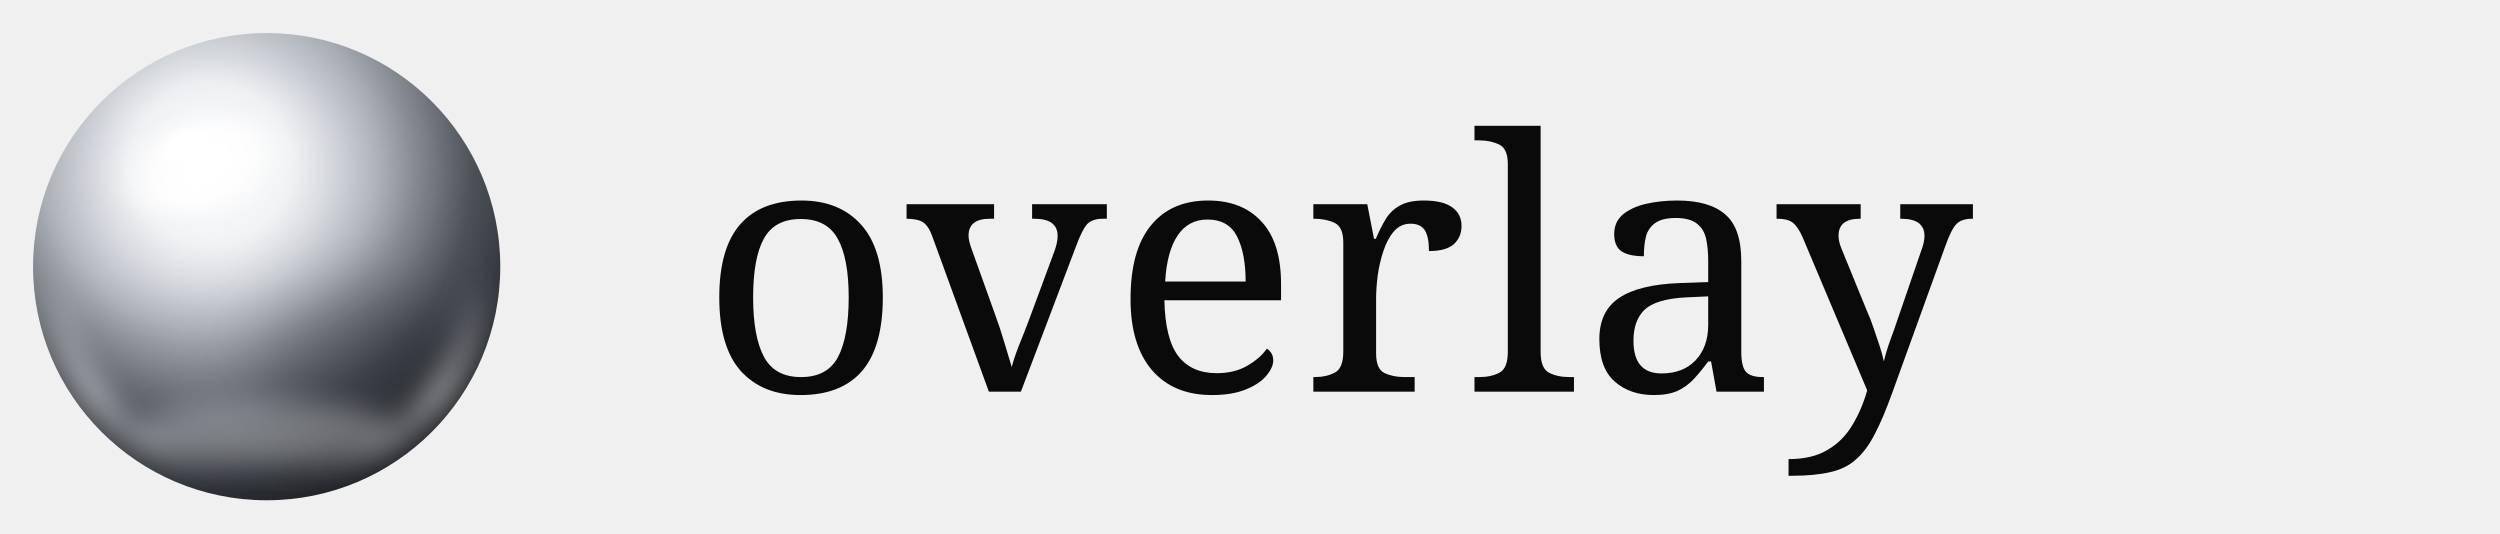
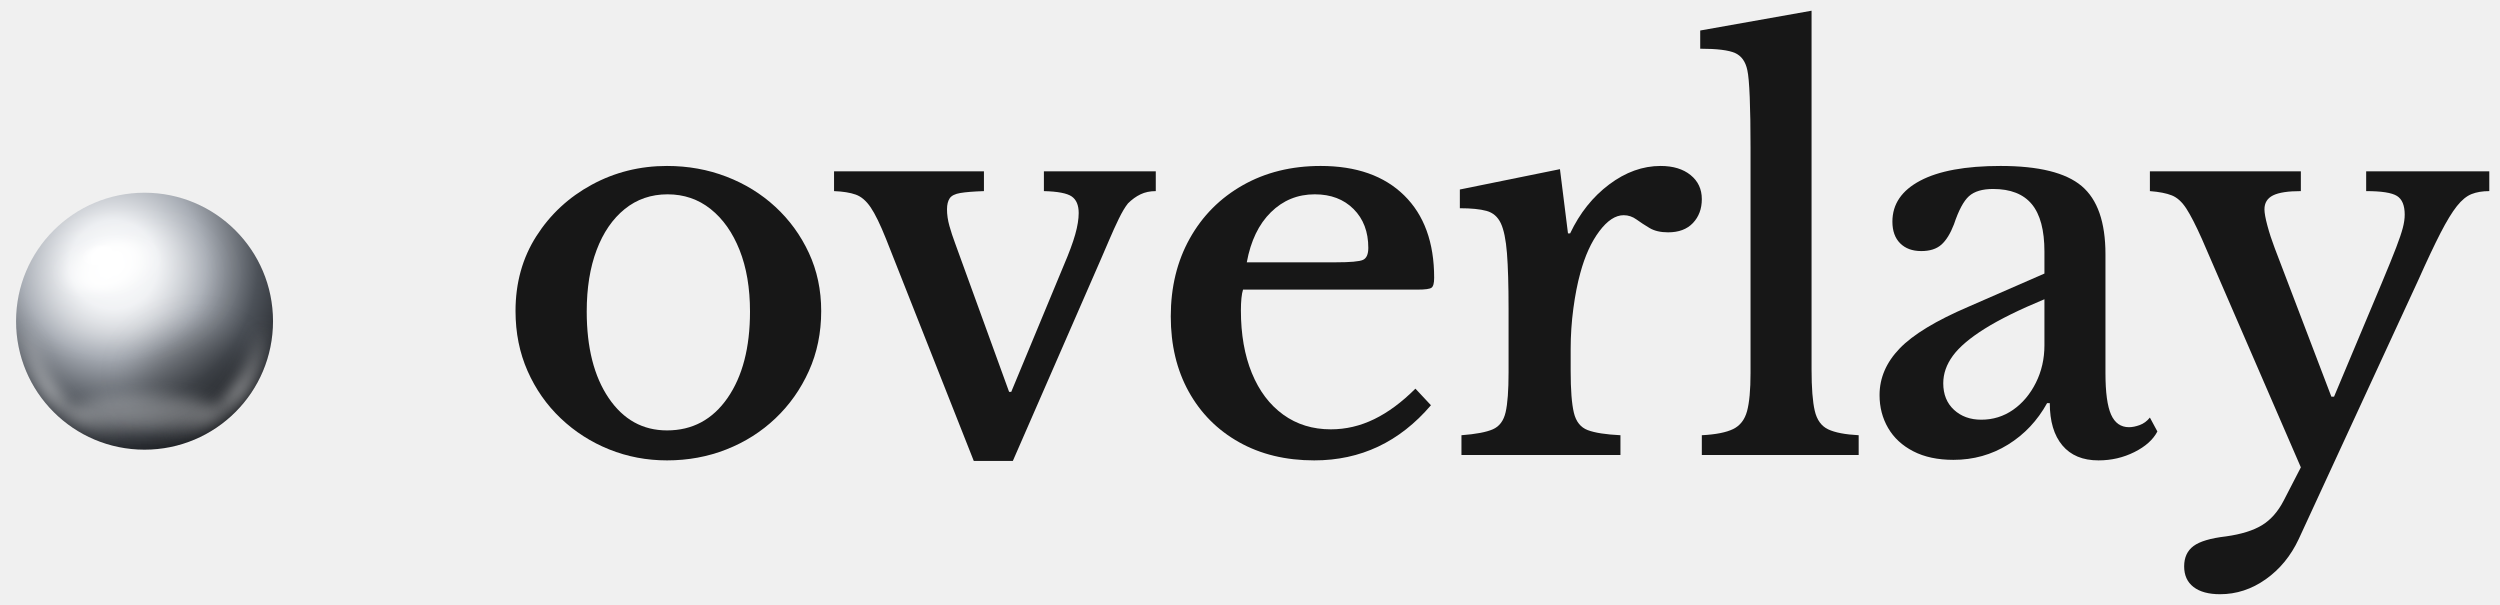
- <svg xmlns="http://www.w3.org/2000/svg" width="150" height="32" viewBox="0 0 150 32">
+ <svg xmlns="http://www.w3.org/2000/svg" viewBox="-2.00 -85.00 467.00 113.00" width="467.00" height="113.00" role="img" aria-label="overlay">
  <defs>
    <radialGradient id="om-body" cx="38%" cy="28%" r="78%">
      <stop offset="0%" stop-color="#ffffff" />
      <stop offset="22%" stop-color="#eceef1" />
      <stop offset="46%" stop-color="#a8adb5" />
      <stop offset="72%" stop-color="#4c5158" />
      <stop offset="100%" stop-color="#17191d" />
    </radialGradient>
    <linearGradient id="om-rim" x1="0" y1="0" x2="0" y2="1">
      <stop offset="52%" stop-color="#ffffff" stop-opacity="0" />
      <stop offset="80%" stop-color="#ffffff" stop-opacity="0.75" />
      <stop offset="100%" stop-color="#ffffff" stop-opacity="0" />
    </linearGradient>
    <filter id="om-soft6" x="-40%" y="-40%" width="180%" height="180%">
      <feGaussianBlur stdDeviation="6" />
    </filter>
    <filter id="om-soft2" x="-40%" y="-40%" width="180%" height="180%">
      <feGaussianBlur stdDeviation="2" />
    </filter>
    <filter id="om-soft14" x="-60%" y="-60%" width="220%" height="220%">
      <feGaussianBlur stdDeviation="14" />
    </filter>
    <clipPath id="om-clip">
      <circle cx="100" cy="100" r="96" />
    </clipPath>
  </defs>
-   <g transform="translate(1.4 1.4) scale(0.146)">
+   <g transform="translate(0 -50.0) scale(0.25)">
    <g clip-path="url(#om-clip)">
      <circle cx="100" cy="100" r="96" fill="url(#om-body)" />
      <ellipse cx="138" cy="142" rx="44" ry="34" fill="#000000" opacity="0.22" filter="url(#om-soft14)" />
      <ellipse cx="80" cy="72" rx="54" ry="42" fill="#ffffff" opacity="0.26" filter="url(#om-soft14)" transform="rotate(-20 80 72)" />
      <circle cx="100" cy="100" r="88" fill="none" stroke="url(#om-rim)" stroke-width="7" filter="url(#om-soft6)" />
      <ellipse cx="100" cy="168" rx="54" ry="13" fill="#ffffff" opacity="0.3" filter="url(#om-soft6)" />
      <ellipse cx="73" cy="59" rx="27" ry="17" fill="#ffffff" opacity="0.9" filter="url(#om-soft6)" transform="rotate(-24 73 59)" />
      <ellipse cx="67" cy="51" rx="10" ry="7" fill="#ffffff" opacity="0.95" filter="url(#om-soft2)" transform="rotate(-24 67 51)" />
    </g>
  </g>
-   <text x="42" y="23.5" font-family="Libre Baskerville, Georgia, serif" font-size="21" letter-spacing="0.2" fill="#0a0a0a">overlay</text>
+   <g fill="#171717">
+     <path transform="translate(90.000 0) scale(0.1 -0.1)" d="M326 540Q385 540 437.0 520.0Q489 500 528.5 463.5Q568 427 591.0 377.5Q614 328 614 269Q614 208 591.0 157.0Q568 106 528.5 68.5Q489 31 437.0 10.5Q385 -10 326 -10Q269 -10 218.0 10.5Q167 31 127.5 68.5Q88 106 65.5 157.0Q43 208 43 269Q43 348 82.0 409.0Q121 470 185.5 505.0Q250 540 326 540ZM327 487Q281 487 247.0 459.5Q213 432 194.5 383.0Q176 334 176 268Q176 167 217.0 106.5Q258 46 326 46Q397 46 439.0 106.5Q481 167 481 268Q481 334 461.5 383.0Q442 432 407.5 459.5Q373 487 327 487Z" />
+     <path transform="translate(153.200 0) scale(0.1 -0.1)" d="M267 -11 103 404Q87 444 74.5 462.5Q62 481 46.5 486.5Q31 492 6 493V530H286V493Q257 492 242.0 489.5Q227 487 222.0 479.5Q217 472 217 459Q217 444 221.5 428.0Q226 412 232 396L333 118H337L435 354Q450 389 456.5 412.0Q463 435 463 452Q463 474 450.0 483.0Q437 492 398 493V530H607V493Q591 493 578.5 487.0Q566 481 555 470Q547 460 538.0 441.5Q529 423 520.5 403.0Q512 383 505 367L340 -11Z" />
+     <path transform="translate(212.300 0) scale(0.1 -0.1)" d="M501 124 530 93Q442 -10 312 -10Q232 -10 171.5 24.0Q111 58 77.5 118.5Q44 179 44 259Q44 341 79.5 404.5Q115 468 178.5 504.0Q242 540 324 540Q424 540 480.0 485.0Q536 430 536 331Q536 316 531.0 312.5Q526 309 505 309H179Q177 303 176.0 293.0Q175 283 175 270Q175 203 195.5 153.0Q216 103 254.0 75.5Q292 48 343 48Q385 48 424.0 67.0Q463 86 501 124ZM186 360H352Q393 360 403.0 364.5Q413 369 413 387Q413 432 385.5 459.5Q358 487 313 487Q265 487 231.0 453.5Q197 420 186 360Z" />
+     <path transform="translate(267.600 0) scale(0.1 -0.1)" d="M238 198V157Q238 104 244.0 79.0Q250 54 270.0 46.5Q290 39 331 37V0H34V37Q74 40 92.5 48.0Q111 56 116.5 80.0Q122 104 122 154V274Q122 339 119.0 377.0Q116 415 107.5 433.0Q99 451 81.0 456.0Q63 461 31 461V496L218 534L233 414H237Q264 471 310.0 505.5Q356 540 406 540Q441 540 462.0 523.0Q483 506 483 478Q483 451 466.5 433.5Q450 416 420 416Q399 416 385.5 424.0Q372 432 361.0 440.0Q350 448 337 448Q314 448 291.5 418.0Q269 388 256 340Q248 311 243.0 273.5Q238 236 238 198Z" />
+     <path transform="translate(313.800 0) scale(0.1 -0.1)" d="M226 830V160Q226 108 232.0 82.5Q238 57 257.0 48.0Q276 39 314 37V0H21V37Q60 39 79.5 48.5Q99 58 105.5 82.0Q112 106 112 153V575Q112 631 110.5 668.5Q109 706 106 719Q101 743 83.0 751.0Q65 759 18 759V793Z" />
+     <path transform="translate(345.200 0) scale(0.1 -0.1)" d="M448 -10Q404 -10 380.5 18.0Q357 46 357 97H352Q325 48 279.0 19.5Q233 -9 177 -9Q133 -9 102.0 7.0Q71 23 55.0 50.5Q39 78 39 112Q39 160 76.5 199.0Q114 238 205 277L347 339V380Q347 440 323.5 468.5Q300 497 251 497Q221 497 206.0 483.5Q191 470 178 431Q168 405 154.5 393.0Q141 381 117 381Q92 381 77.5 395.5Q63 410 63 436Q63 485 115.0 512.5Q167 540 265 540Q372 540 416.5 502.5Q461 465 461 375V153Q461 99 471.5 75.5Q482 52 505 52Q514 52 525.0 56.0Q536 60 544 70L558 44Q546 21 515.0 5.5Q484 -10 448 -10ZM229 66Q262 66 288.5 84.5Q315 103 331.0 135.0Q347 167 347 205V291Q277 262 235.5 236.0Q194 210 176.0 185.5Q158 161 158 134Q158 103 178.0 84.5Q198 66 229 66Z" />
+     <path transform="translate(399.000 0) scale(0.1 -0.1)" d="M507 326 284 -157Q262 -204 222.5 -232.0Q183 -260 137 -260Q105 -260 87.5 -246.5Q70 -233 70 -208Q70 -183 87.5 -170.0Q105 -157 148 -152Q191 -146 215.5 -131.0Q240 -116 256 -85L288 -23L103 404Q86 442 74.0 460.5Q62 479 47.0 485.0Q32 491 6 493V530H288V493Q252 493 236.0 485.0Q220 477 220 459Q220 449 225.5 428.5Q231 408 239 387L345 109H350L439 321Q457 364 466.0 387.5Q475 411 478.5 424.5Q482 438 482 449Q482 475 467.5 484.0Q453 493 410 493V530H640V493Q621 493 607.0 487.5Q593 482 579.5 465.0Q566 448 549.0 415.0Q532 382 507 326Z" />
+   </g>
</svg>
